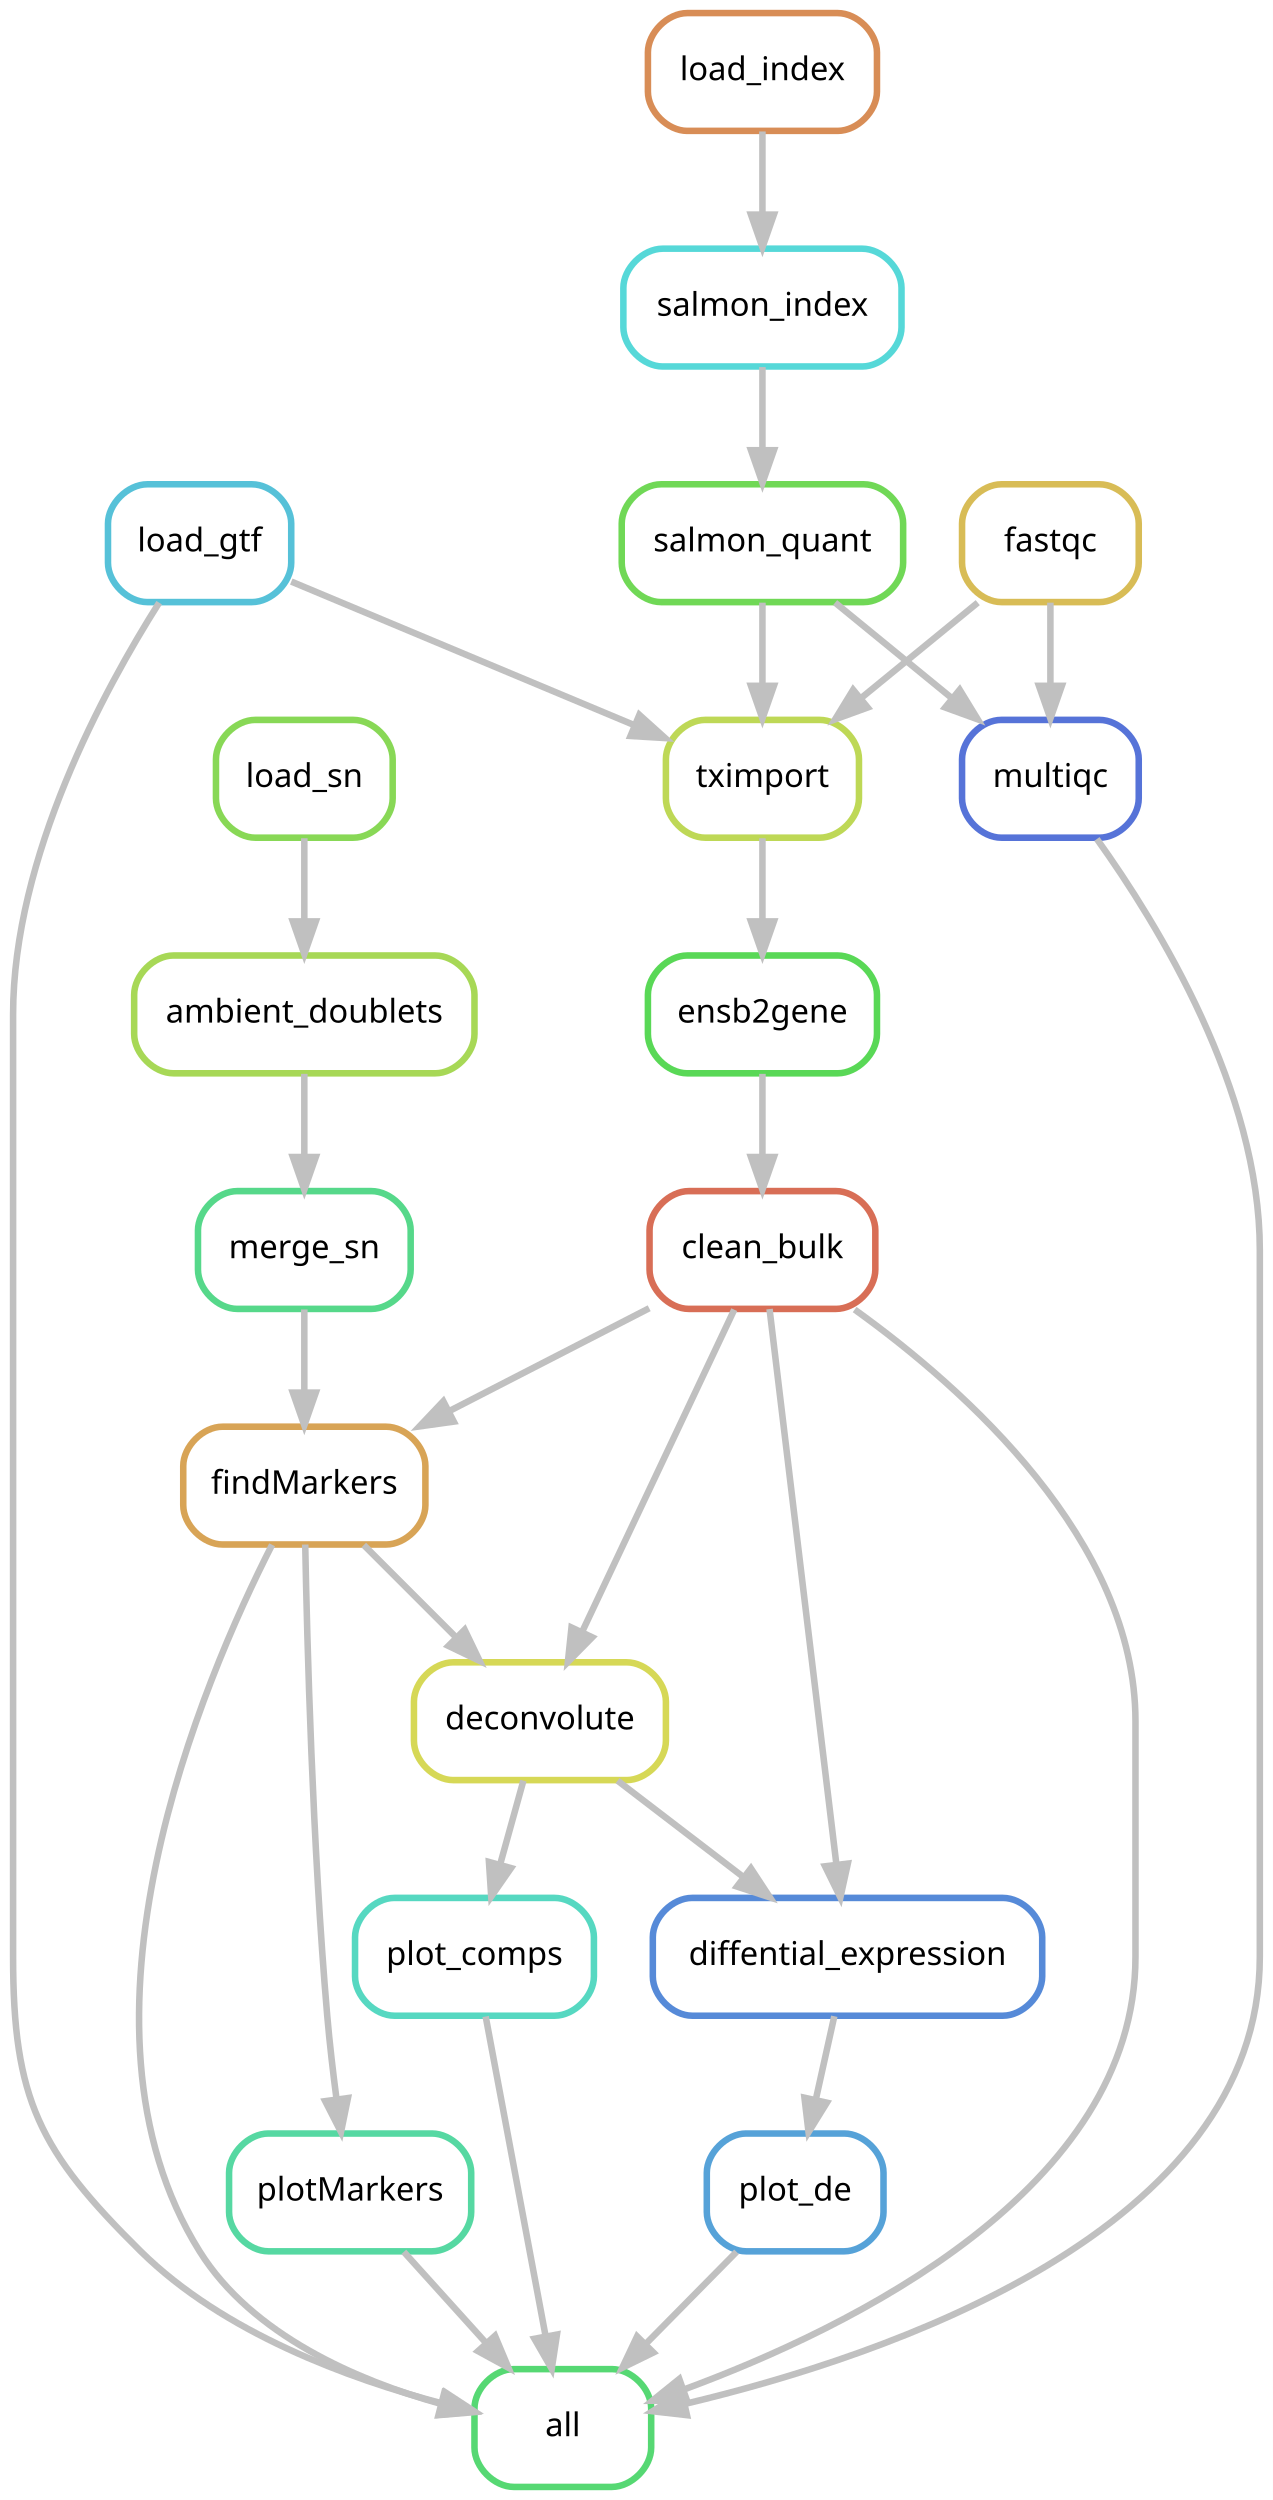
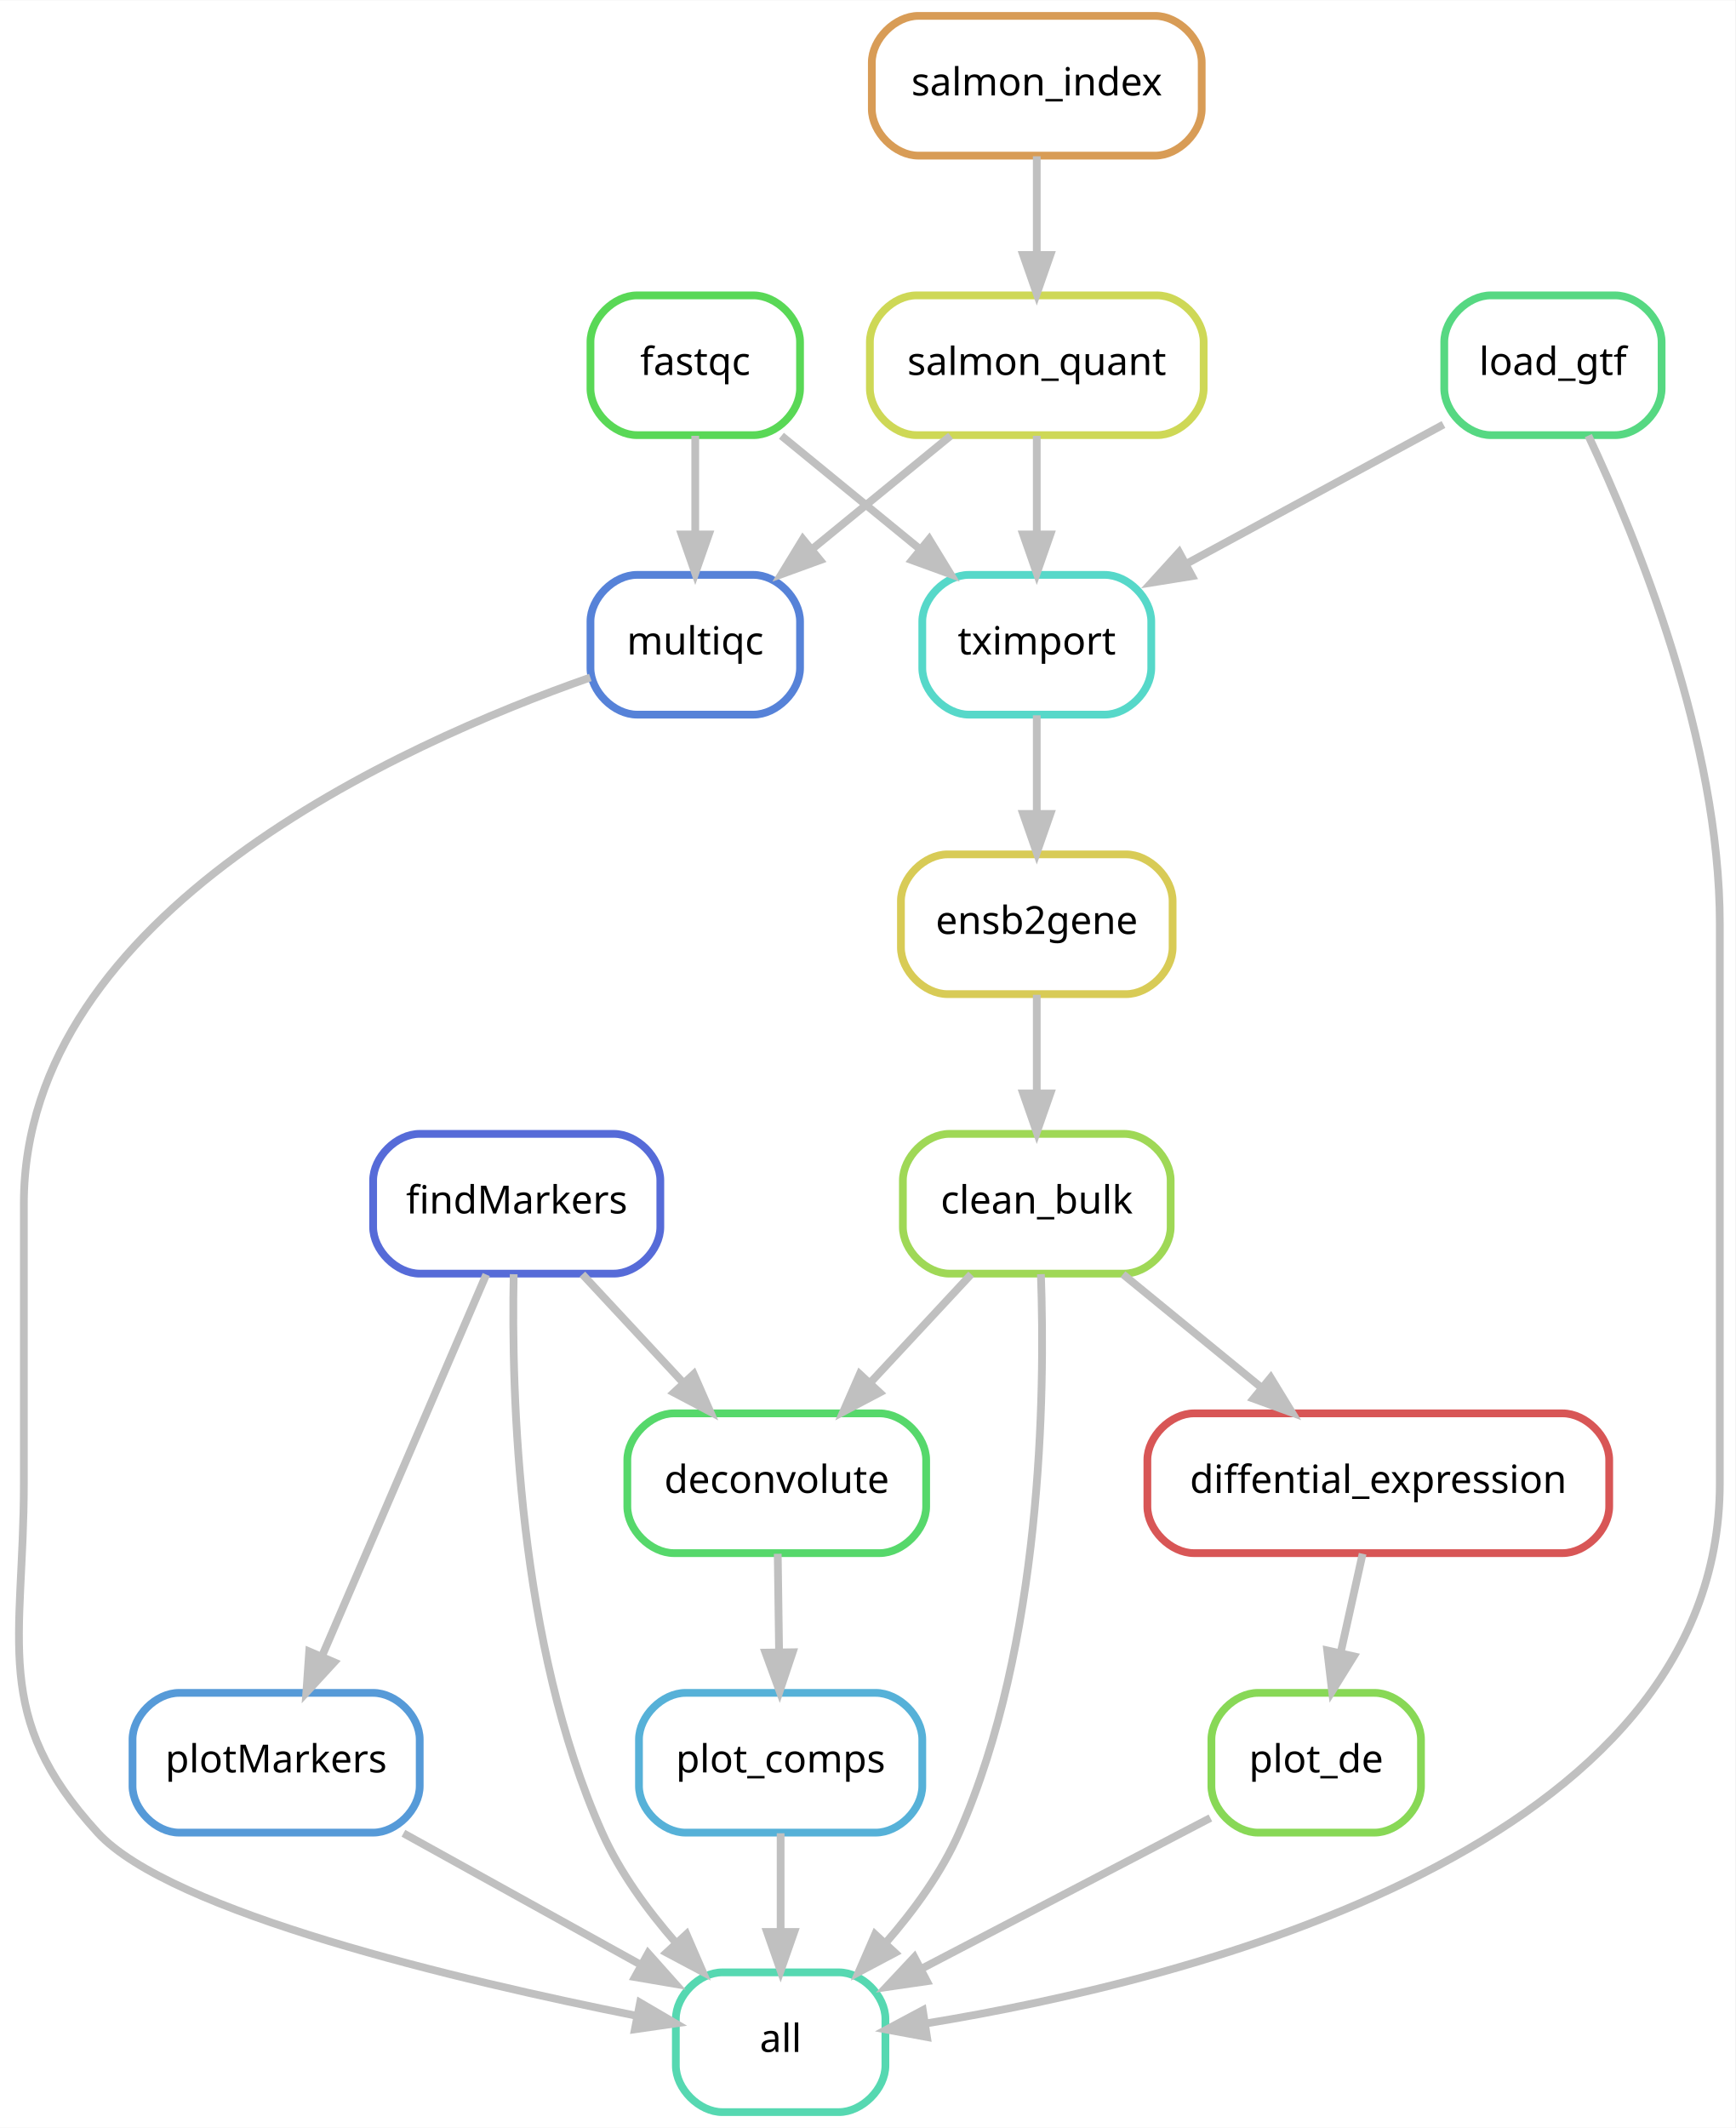
- <svg xmlns="http://www.w3.org/2000/svg" width="389pt" height="764pt" viewBox="0.00 0.00 389.00 764.00">
-   <g id="graph0" class="graph" transform="scale(1 1) rotate(0) translate(4 760)">
-     <polygon fill="#ffffff" stroke="transparent" points="-4,4 -4,-760 385,-760 385,4 -4,4" />
+ <svg xmlns="http://www.w3.org/2000/svg" width="447pt" height="548pt" viewBox="0.00 0.00 447.15 548.00">
+   <g id="graph0" class="graph" transform="scale(1 1) rotate(0) translate(4 544)">
+     <polygon fill="#ffffff" stroke="transparent" points="-4,4 -4,-544 443.146,-544 443.146,4 -4,4" />
    <g id="node1" class="node">
-       <path fill="none" stroke="#d86e56" stroke-width="2" d="M251.5,-396C251.5,-396 206.5,-396 206.5,-396 200.5,-396 194.5,-390 194.5,-384 194.5,-384 194.5,-372 194.5,-372 194.5,-366 200.5,-360 206.5,-360 206.5,-360 251.5,-360 251.5,-360 257.5,-360 263.5,-366 263.5,-372 263.5,-372 263.5,-384 263.5,-384 263.5,-390 257.5,-396 251.5,-396" />
-       <text text-anchor="middle" x="229" y="-375.5" font-family="sans" font-size="10.00" fill="#000000">clean_bulk</text>
+       <path fill="none" stroke="#56d8b1" stroke-width="2" d="M212.146,-36C212.146,-36 182.146,-36 182.146,-36 176.146,-36 170.146,-30 170.146,-24 170.146,-24 170.146,-12 170.146,-12 170.146,-6 176.146,0 182.146,0 182.146,0 212.146,0 212.146,0 218.146,0 224.146,-6 224.146,-12 224.146,-12 224.146,-24 224.146,-24 224.146,-30 218.146,-36 212.146,-36" />
+       <text text-anchor="middle" x="197.146" y="-15.5" font-family="sans" font-size="10.00" fill="#000000">all</text>
+     </g>
+     <g id="node2" class="node">
+       <path fill="none" stroke="#5682d8" stroke-width="2" d="M190.146,-396C190.146,-396 160.146,-396 160.146,-396 154.146,-396 148.146,-390 148.146,-384 148.146,-384 148.146,-372 148.146,-372 148.146,-366 154.146,-360 160.146,-360 160.146,-360 190.146,-360 190.146,-360 196.146,-360 202.146,-366 202.146,-372 202.146,-372 202.146,-384 202.146,-384 202.146,-390 196.146,-396 190.146,-396" />
+       <text text-anchor="middle" x="175.146" y="-375.5" font-family="sans" font-size="10.00" fill="#000000">multiqc</text>
+     </g>
+     <g id="edge4" class="edge">
+       <path fill="none" stroke="#c0c0c0" stroke-width="2" d="M148.115,-369.568C99.458,-352.515 2.146,-309.03 2.146,-234 2.146,-234 2.146,-234 2.146,-162 2.146,-121.118 -6.438,-102.174 21.146,-72 39.891,-51.494 114.345,-33.935 160.198,-24.778" />
+       <polygon fill="#c0c0c0" stroke="#c0c0c0" stroke-width="2" points="160.933,-28.201 170.075,-22.847 159.589,-21.331 160.933,-28.201" />
    </g>
    <g id="node3" class="node">
-       <path fill="none" stroke="#d8a456" stroke-width="2" d="M114,-324C114,-324 64,-324 64,-324 58,-324 52,-318 52,-312 52,-312 52,-300 52,-300 52,-294 58,-288 64,-288 64,-288 114,-288 114,-288 120,-288 126,-294 126,-300 126,-300 126,-312 126,-312 126,-318 120,-324 114,-324" />
-       <text text-anchor="middle" x="89" y="-303.5" font-family="sans" font-size="10.00" fill="#000000">findMarkers</text>
+       <path fill="none" stroke="#ced856" stroke-width="2" d="M294.146,-468C294.146,-468 232.146,-468 232.146,-468 226.146,-468 220.146,-462 220.146,-456 220.146,-456 220.146,-444 220.146,-444 220.146,-438 226.146,-432 232.146,-432 232.146,-432 294.146,-432 294.146,-432 300.146,-432 306.146,-438 306.146,-444 306.146,-444 306.146,-456 306.146,-456 306.146,-462 300.146,-468 294.146,-468" />
+       <text text-anchor="middle" x="263.146" y="-447.5" font-family="sans" font-size="10.00" fill="#000000">salmon_quant</text>
+     </g>
+     <g id="edge8" class="edge">
+       <path fill="none" stroke="#c0c0c0" stroke-width="2" d="M240.94,-431.831C230.101,-422.963 216.901,-412.164 205.178,-402.572" />
+       <polygon fill="#c0c0c0" stroke="#c0c0c0" stroke-width="2" points="207.301,-399.786 197.345,-396.163 202.868,-405.204 207.301,-399.786" />
+     </g>
+     <g id="node11" class="node">
+       <path fill="none" stroke="#56d8c9" stroke-width="2" d="M280.646,-396C280.646,-396 245.646,-396 245.646,-396 239.646,-396 233.646,-390 233.646,-384 233.646,-384 233.646,-372 233.646,-372 233.646,-366 239.646,-360 245.646,-360 245.646,-360 280.646,-360 280.646,-360 286.646,-360 292.646,-366 292.646,-372 292.646,-372 292.646,-384 292.646,-384 292.646,-390 286.646,-396 280.646,-396" />
+       <text text-anchor="middle" x="263.146" y="-375.5" font-family="sans" font-size="10.00" fill="#000000">tximport</text>
+     </g>
+     <g id="edge16" class="edge">
+       <path fill="none" stroke="#c0c0c0" stroke-width="2" d="M263.146,-431.831C263.146,-424.131 263.146,-414.974 263.146,-406.417" />
+       <polygon fill="#c0c0c0" stroke="#c0c0c0" stroke-width="2" points="266.646,-406.413 263.146,-396.413 259.646,-406.413 266.646,-406.413" />
+     </g>
+     <g id="node4" class="node">
+       <path fill="none" stroke="#d89c56" stroke-width="2" d="M293.646,-540C293.646,-540 232.646,-540 232.646,-540 226.646,-540 220.646,-534 220.646,-528 220.646,-528 220.646,-516 220.646,-516 220.646,-510 226.646,-504 232.646,-504 232.646,-504 293.646,-504 293.646,-504 299.646,-504 305.646,-510 305.646,-516 305.646,-516 305.646,-528 305.646,-528 305.646,-534 299.646,-540 293.646,-540" />
+       <text text-anchor="middle" x="263.146" y="-519.5" font-family="sans" font-size="10.00" fill="#000000">salmon_index</text>
+     </g>
+     <g id="edge10" class="edge">
+       <path fill="none" stroke="#c0c0c0" stroke-width="2" d="M263.146,-503.831C263.146,-496.131 263.146,-486.974 263.146,-478.417" />
+       <polygon fill="#c0c0c0" stroke="#c0c0c0" stroke-width="2" points="266.646,-478.413 263.146,-468.413 259.646,-478.413 266.646,-478.413" />
+     </g>
+     <g id="node5" class="node">
+       <path fill="none" stroke="#59d856" stroke-width="2" d="M190.146,-468C190.146,-468 160.146,-468 160.146,-468 154.146,-468 148.146,-462 148.146,-456 148.146,-456 148.146,-444 148.146,-444 148.146,-438 154.146,-432 160.146,-432 160.146,-432 190.146,-432 190.146,-432 196.146,-432 202.146,-438 202.146,-444 202.146,-444 202.146,-456 202.146,-456 202.146,-462 196.146,-468 190.146,-468" />
+       <text text-anchor="middle" x="175.146" y="-447.5" font-family="sans" font-size="10.00" fill="#000000">fastqc</text>
+     </g>
+     <g id="edge9" class="edge">
+       <path fill="none" stroke="#c0c0c0" stroke-width="2" d="M175.146,-431.831C175.146,-424.131 175.146,-414.974 175.146,-406.417" />
+       <polygon fill="#c0c0c0" stroke="#c0c0c0" stroke-width="2" points="178.646,-406.413 175.146,-396.413 171.646,-406.413 178.646,-406.413" />
+     </g>
+     <g id="edge17" class="edge">
+       <path fill="none" stroke="#c0c0c0" stroke-width="2" d="M197.352,-431.831C208.191,-422.963 221.39,-412.164 233.114,-402.572" />
+       <polygon fill="#c0c0c0" stroke="#c0c0c0" stroke-width="2" points="235.424,-405.204 240.947,-396.163 230.991,-399.786 235.424,-405.204" />
+     </g>
+     <g id="node6" class="node">
+       <path fill="none" stroke="#56b1d8" stroke-width="2" d="M221.646,-108C221.646,-108 172.646,-108 172.646,-108 166.646,-108 160.646,-102 160.646,-96 160.646,-96 160.646,-84 160.646,-84 160.646,-78 166.646,-72 172.646,-72 172.646,-72 221.646,-72 221.646,-72 227.646,-72 233.646,-78 233.646,-84 233.646,-84 233.646,-96 233.646,-96 233.646,-102 227.646,-108 221.646,-108" />
+       <text text-anchor="middle" x="197.146" y="-87.5" font-family="sans" font-size="10.00" fill="#000000">plot_comps</text>
+     </g>
+     <g id="edge6" class="edge">
+       <path fill="none" stroke="#c0c0c0" stroke-width="2" d="M197.146,-71.831C197.146,-64.131 197.146,-54.974 197.146,-46.417" />
+       <polygon fill="#c0c0c0" stroke="#c0c0c0" stroke-width="2" points="200.646,-46.413 197.146,-36.413 193.646,-46.413 200.646,-46.413" />
+     </g>
+     <g id="node7" class="node">
+       <path fill="none" stroke="#566bd8" stroke-width="2" d="M154.146,-252C154.146,-252 104.146,-252 104.146,-252 98.146,-252 92.146,-246 92.146,-240 92.146,-240 92.146,-228 92.146,-228 92.146,-222 98.146,-216 104.146,-216 104.146,-216 154.146,-216 154.146,-216 160.146,-216 166.146,-222 166.146,-228 166.146,-228 166.146,-240 166.146,-240 166.146,-246 160.146,-252 154.146,-252" />
+       <text text-anchor="middle" x="129.146" y="-231.5" font-family="sans" font-size="10.00" fill="#000000">findMarkers</text>
+     </g>
+     <g id="edge5" class="edge">
+       <path fill="none" stroke="#c0c0c0" stroke-width="2" d="M128.364,-215.847C127.724,-184.905 129.432,-120.587 151.146,-72 155.715,-61.775 162.843,-52.001 170.135,-43.647" />
+       <polygon fill="#c0c0c0" stroke="#c0c0c0" stroke-width="2" points="172.886,-45.826 177.098,-36.104 167.743,-41.078 172.886,-45.826" />
+     </g>
+     <g id="node8" class="node">
+       <path fill="none" stroke="#56d86b" stroke-width="2" d="M222.646,-180C222.646,-180 169.646,-180 169.646,-180 163.646,-180 157.646,-174 157.646,-168 157.646,-168 157.646,-156 157.646,-156 157.646,-150 163.646,-144 169.646,-144 169.646,-144 222.646,-144 222.646,-144 228.646,-144 234.646,-150 234.646,-156 234.646,-156 234.646,-168 234.646,-168 234.646,-174 228.646,-180 222.646,-180" />
+       <text text-anchor="middle" x="196.146" y="-159.5" font-family="sans" font-size="10.00" fill="#000000">deconvolute</text>
+     </g>
+     <g id="edge13" class="edge">
+       <path fill="none" stroke="#c0c0c0" stroke-width="2" d="M146.053,-215.831C153.927,-207.369 163.438,-197.149 172.047,-187.897" />
+       <polygon fill="#c0c0c0" stroke="#c0c0c0" stroke-width="2" points="174.761,-190.118 179.011,-180.413 169.637,-185.35 174.761,-190.118" />
+     </g>
+     <g id="node15" class="node">
+       <path fill="none" stroke="#569ad8" stroke-width="2" d="M92.146,-108C92.146,-108 42.146,-108 42.146,-108 36.146,-108 30.146,-102 30.146,-96 30.146,-96 30.146,-84 30.146,-84 30.146,-78 36.146,-72 42.146,-72 42.146,-72 92.146,-72 92.146,-72 98.146,-72 104.146,-78 104.146,-84 104.146,-84 104.146,-96 104.146,-96 104.146,-102 98.146,-108 92.146,-108" />
+       <text text-anchor="middle" x="67.146" y="-87.5" font-family="sans" font-size="10.00" fill="#000000">plotMarkers</text>
+     </g>
+     <g id="edge21" class="edge">
+       <path fill="none" stroke="#c0c0c0" stroke-width="2" d="M121.293,-215.762C110.625,-190.985 91.46,-146.471 79.026,-117.594" />
+       <polygon fill="#c0c0c0" stroke="#c0c0c0" stroke-width="2" points="82.104,-115.89 74.934,-108.09 75.674,-118.659 82.104,-115.89" />
+     </g>
+     <g id="edge11" class="edge">
+       <path fill="none" stroke="#c0c0c0" stroke-width="2" d="M196.398,-143.831C196.505,-136.131 196.632,-126.974 196.751,-118.417" />
+       <polygon fill="#c0c0c0" stroke="#c0c0c0" stroke-width="2" points="200.251,-118.461 196.89,-108.413 193.251,-118.364 200.251,-118.461" />
+     </g>
+     <g id="node9" class="node">
+       <path fill="none" stroke="#9fd856" stroke-width="2" d="M285.646,-252C285.646,-252 240.646,-252 240.646,-252 234.646,-252 228.646,-246 228.646,-240 228.646,-240 228.646,-228 228.646,-228 228.646,-222 234.646,-216 240.646,-216 240.646,-216 285.646,-216 285.646,-216 291.646,-216 297.646,-222 297.646,-228 297.646,-228 297.646,-240 297.646,-240 297.646,-246 291.646,-252 285.646,-252" />
+       <text text-anchor="middle" x="263.146" y="-231.5" font-family="sans" font-size="10.00" fill="#000000">clean_bulk</text>
    </g>
    <g id="edge2" class="edge">
-       <path fill="none" stroke="#c0c0c0" stroke-width="2" d="M194.393,-360.202C175.939,-350.712 153.031,-338.93 133.291,-328.778" />
-       <polygon fill="#c0c0c0" stroke="#c0c0c0" stroke-width="2" points="134.675,-325.554 124.181,-324.093 131.473,-331.779 134.675,-325.554" />
-     </g>
-     <g id="node6" class="node">
-       <path fill="none" stroke="#d6d856" stroke-width="2" d="M187.5,-252C187.5,-252 134.5,-252 134.5,-252 128.5,-252 122.5,-246 122.5,-240 122.5,-240 122.5,-228 122.5,-228 122.5,-222 128.5,-216 134.5,-216 134.5,-216 187.5,-216 187.5,-216 193.5,-216 199.5,-222 199.5,-228 199.5,-228 199.5,-240 199.5,-240 199.5,-246 193.5,-252 187.5,-252" />
-       <text text-anchor="middle" x="161" y="-231.5" font-family="sans" font-size="10.00" fill="#000000">deconvolute</text>
-     </g>
-     <g id="edge5" class="edge">
-       <path fill="none" stroke="#c0c0c0" stroke-width="2" d="M220.388,-359.762C208.636,-334.876 187.483,-290.082 173.852,-261.216" />
-       <polygon fill="#c0c0c0" stroke="#c0c0c0" stroke-width="2" points="176.977,-259.638 169.542,-252.09 170.648,-262.627 176.977,-259.638" />
-     </g>
-     <g id="node11" class="node">
-       <path fill="none" stroke="#56d873" stroke-width="2" d="M183,-36C183,-36 153,-36 153,-36 147,-36 141,-30 141,-24 141,-24 141,-12 141,-12 141,-6 147,0 153,0 153,0 183,0 183,0 189,0 195,-6 195,-12 195,-12 195,-24 195,-24 195,-30 189,-36 183,-36" />
-       <text text-anchor="middle" x="168" y="-15.5" font-family="sans" font-size="10.00" fill="#000000">all</text>
+       <path fill="none" stroke="#c0c0c0" stroke-width="2" d="M264.21,-215.858C265.319,-184.934 264.53,-120.641 243.146,-72 238.639,-61.748 231.529,-51.965 224.235,-43.612" />
+       <polygon fill="#c0c0c0" stroke="#c0c0c0" stroke-width="2" points="226.623,-41.039 217.263,-36.073 221.483,-45.792 226.623,-41.039" />
    </g>
    <g id="edge12" class="edge">
-       <path fill="none" stroke="#c0c0c0" stroke-width="2" d="M257.18,-359.8C290.938,-335.531 343,-289.163 343,-234 343,-234 343,-234 343,-162 343,-91.031 256.122,-48.581 204.792,-29.695" />
-       <polygon fill="#c0c0c0" stroke="#c0c0c0" stroke-width="2" points="205.939,-26.388 195.344,-26.336 203.593,-32.983 205.939,-26.388" />
-     </g>
-     <g id="node17" class="node">
-       <path fill="none" stroke="#568ad8" stroke-width="2" d="M302.5,-180C302.5,-180 207.5,-180 207.5,-180 201.5,-180 195.5,-174 195.5,-168 195.5,-168 195.5,-156 195.5,-156 195.5,-150 201.5,-144 207.5,-144 207.5,-144 302.5,-144 302.5,-144 308.5,-144 314.5,-150 314.5,-156 314.5,-156 314.5,-168 314.5,-168 314.5,-174 308.5,-180 302.5,-180" />
-       <text text-anchor="middle" x="255" y="-159.5" font-family="sans" font-size="10.00" fill="#000000">diffential_expression</text>
-     </g>
-     <g id="edge23" class="edge">
-       <path fill="none" stroke="#c0c0c0" stroke-width="2" d="M231.172,-359.955C235.703,-322.314 246.19,-235.187 251.615,-190.125" />
-       <polygon fill="#c0c0c0" stroke="#c0c0c0" stroke-width="2" points="255.096,-190.492 252.816,-180.145 248.146,-189.655 255.096,-190.492" />
-     </g>
-     <g id="node2" class="node">
-       <path fill="none" stroke="#d88d56" stroke-width="2" d="M252,-756C252,-756 206,-756 206,-756 200,-756 194,-750 194,-744 194,-744 194,-732 194,-732 194,-726 200,-720 206,-720 206,-720 252,-720 252,-720 258,-720 264,-726 264,-732 264,-732 264,-744 264,-744 264,-750 258,-756 252,-756" />
-       <text text-anchor="middle" x="229" y="-735.5" font-family="sans" font-size="10.00" fill="#000000">load_index</text>
+       <path fill="none" stroke="#c0c0c0" stroke-width="2" d="M246.239,-215.831C238.365,-207.369 228.854,-197.149 220.244,-187.897" />
+       <polygon fill="#c0c0c0" stroke="#c0c0c0" stroke-width="2" points="222.655,-185.35 213.28,-180.413 217.53,-190.118 222.655,-185.35" />
    </g>
    <g id="node14" class="node">
-       <path fill="none" stroke="#56d8d8" stroke-width="2" d="M259.5,-684C259.5,-684 198.5,-684 198.5,-684 192.5,-684 186.5,-678 186.5,-672 186.5,-672 186.5,-660 186.5,-660 186.5,-654 192.5,-648 198.5,-648 198.5,-648 259.5,-648 259.5,-648 265.5,-648 271.5,-654 271.5,-660 271.5,-660 271.5,-672 271.5,-672 271.5,-678 265.5,-684 259.5,-684" />
-       <text text-anchor="middle" x="229" y="-663.5" font-family="sans" font-size="10.00" fill="#000000">salmon_index</text>
+       <path fill="none" stroke="#d85656" stroke-width="2" d="M398.646,-180C398.646,-180 303.646,-180 303.646,-180 297.646,-180 291.646,-174 291.646,-168 291.646,-168 291.646,-156 291.646,-156 291.646,-150 297.646,-144 303.646,-144 303.646,-144 398.646,-144 398.646,-144 404.646,-144 410.646,-150 410.646,-156 410.646,-156 410.646,-168 410.646,-168 410.646,-174 404.646,-180 398.646,-180" />
+       <text text-anchor="middle" x="351.146" y="-159.5" font-family="sans" font-size="10.00" fill="#000000">diffential_expression</text>
    </g>
-     <g id="edge21" class="edge">
-       <path fill="none" stroke="#c0c0c0" stroke-width="2" d="M229,-719.831C229,-712.131 229,-702.974 229,-694.417" />
-       <polygon fill="#c0c0c0" stroke="#c0c0c0" stroke-width="2" points="232.5,-694.413 229,-684.413 225.5,-694.413 232.5,-694.413" />
+     <g id="edge20" class="edge">
+       <path fill="none" stroke="#c0c0c0" stroke-width="2" d="M285.352,-215.831C296.191,-206.963 309.39,-196.164 321.114,-186.572" />
+       <polygon fill="#c0c0c0" stroke="#c0c0c0" stroke-width="2" points="323.424,-189.204 328.947,-180.163 318.991,-183.786 323.424,-189.204" />
    </g>
-     <g id="node4" class="node">
-       <path fill="none" stroke="#56d8a2" stroke-width="2" d="M128,-108C128,-108 78,-108 78,-108 72,-108 66,-102 66,-96 66,-96 66,-84 66,-84 66,-78 72,-72 78,-72 78,-72 128,-72 128,-72 134,-72 140,-78 140,-84 140,-84 140,-96 140,-96 140,-102 134,-108 128,-108" />
-       <text text-anchor="middle" x="103" y="-87.5" font-family="sans" font-size="10.00" fill="#000000">plotMarkers</text>
+     <g id="node10" class="node">
+       <path fill="none" stroke="#d8cb56" stroke-width="2" d="M286.146,-324C286.146,-324 240.146,-324 240.146,-324 234.146,-324 228.146,-318 228.146,-312 228.146,-312 228.146,-300 228.146,-300 228.146,-294 234.146,-288 240.146,-288 240.146,-288 286.146,-288 286.146,-288 292.146,-288 298.146,-294 298.146,-300 298.146,-300 298.146,-312 298.146,-312 298.146,-318 292.146,-324 286.146,-324" />
+       <text text-anchor="middle" x="263.146" y="-303.5" font-family="sans" font-size="10.00" fill="#000000">ensb2gene</text>
    </g>
-     <g id="edge4" class="edge">
-       <path fill="none" stroke="#c0c0c0" stroke-width="2" d="M89.275,-287.988C89.844,-258.048 91.5,-196.168 96,-144 96.72,-135.656 97.78,-126.62 98.858,-118.37" />
-       <polygon fill="#c0c0c0" stroke="#c0c0c0" stroke-width="2" points="102.327,-118.833 100.21,-108.452 95.391,-117.888 102.327,-118.833" />
+     <g id="edge14" class="edge">
+       <path fill="none" stroke="#c0c0c0" stroke-width="2" d="M263.146,-287.831C263.146,-280.131 263.146,-270.974 263.146,-262.417" />
+       <polygon fill="#c0c0c0" stroke="#c0c0c0" stroke-width="2" points="266.646,-262.413 263.146,-252.413 259.646,-262.413 266.646,-262.413" />
    </g>
-     <g id="edge6" class="edge">
-       <path fill="none" stroke="#c0c0c0" stroke-width="2" d="M107.169,-287.831C115.715,-279.285 126.056,-268.944 135.38,-259.62" />
-       <polygon fill="#c0c0c0" stroke="#c0c0c0" stroke-width="2" points="137.99,-261.959 142.587,-252.413 133.041,-257.01 137.99,-261.959" />
+     <g id="edge15" class="edge">
+       <path fill="none" stroke="#c0c0c0" stroke-width="2" d="M263.146,-359.831C263.146,-352.131 263.146,-342.974 263.146,-334.417" />
+       <polygon fill="#c0c0c0" stroke="#c0c0c0" stroke-width="2" points="266.646,-334.413 263.146,-324.413 259.646,-334.413 266.646,-334.413" />
    </g>
-     <g id="edge13" class="edge">
-       <path fill="none" stroke="#c0c0c0" stroke-width="2" d="M79.151,-287.913C57.946,-246.277 13.291,-141.871 57,-72 73.054,-46.337 105.184,-32.554 130.763,-25.354" />
-       <polygon fill="#c0c0c0" stroke="#c0c0c0" stroke-width="2" points="131.746,-28.715 140.551,-22.822 129.993,-21.938 131.746,-28.715" />
-     </g>
-     <g id="edge16" class="edge">
-       <path fill="none" stroke="#c0c0c0" stroke-width="2" d="M119.402,-71.831C127.041,-63.369 136.268,-53.149 144.621,-43.897" />
-       <polygon fill="#c0c0c0" stroke="#c0c0c0" stroke-width="2" points="147.274,-46.181 151.377,-36.413 142.078,-41.491 147.274,-46.181" />
-     </g>
-     <g id="node5" class="node">
-       <path fill="none" stroke="#d8bc56" stroke-width="2" d="M332,-612C332,-612 302,-612 302,-612 296,-612 290,-606 290,-600 290,-600 290,-588 290,-588 290,-582 296,-576 302,-576 302,-576 332,-576 332,-576 338,-576 344,-582 344,-588 344,-588 344,-600 344,-600 344,-606 338,-612 332,-612" />
-       <text text-anchor="middle" x="317" y="-591.5" font-family="sans" font-size="10.00" fill="#000000">fastqc</text>
-     </g>
-     <g id="node7" class="node">
-       <path fill="none" stroke="#bed856" stroke-width="2" d="M246.5,-540C246.5,-540 211.5,-540 211.5,-540 205.5,-540 199.5,-534 199.5,-528 199.5,-528 199.5,-516 199.5,-516 199.5,-510 205.5,-504 211.5,-504 211.5,-504 246.5,-504 246.5,-504 252.5,-504 258.5,-510 258.5,-516 258.5,-516 258.5,-528 258.5,-528 258.5,-534 252.5,-540 246.5,-540" />
-       <text text-anchor="middle" x="229" y="-519.5" font-family="sans" font-size="10.00" fill="#000000">tximport</text>
+     <g id="node12" class="node">
+       <path fill="none" stroke="#56d882" stroke-width="2" d="M412.146,-468C412.146,-468 380.146,-468 380.146,-468 374.146,-468 368.146,-462 368.146,-456 368.146,-456 368.146,-444 368.146,-444 368.146,-438 374.146,-432 380.146,-432 380.146,-432 412.146,-432 412.146,-432 418.146,-432 424.146,-438 424.146,-444 424.146,-444 424.146,-456 424.146,-456 424.146,-462 418.146,-468 412.146,-468" />
+       <text text-anchor="middle" x="396.146" y="-447.5" font-family="sans" font-size="10.00" fill="#000000">load_gtf</text>
    </g>
    <g id="edge7" class="edge">
-       <path fill="none" stroke="#c0c0c0" stroke-width="2" d="M294.794,-575.831C283.955,-566.963 270.756,-556.164 259.032,-546.572" />
-       <polygon fill="#c0c0c0" stroke="#c0c0c0" stroke-width="2" points="261.155,-543.786 251.199,-540.163 256.722,-549.204 261.155,-543.786" />
+       <path fill="none" stroke="#c0c0c0" stroke-width="2" d="M405.265,-431.879C417.887,-405.076 439.146,-352.964 439.146,-306 439.146,-306 439.146,-306 439.146,-162 439.146,-68.026 302.713,-33.989 234.728,-22.862" />
+       <polygon fill="#c0c0c0" stroke="#c0c0c0" stroke-width="2" points="234.854,-19.34 224.436,-21.267 233.782,-26.257 234.854,-19.34" />
    </g>
-     <g id="node18" class="node">
-       <path fill="none" stroke="#5673d8" stroke-width="2" d="M332,-540C332,-540 302,-540 302,-540 296,-540 290,-534 290,-528 290,-528 290,-516 290,-516 290,-510 296,-504 302,-504 302,-504 332,-504 332,-504 338,-504 344,-510 344,-516 344,-516 344,-528 344,-528 344,-534 338,-540 332,-540" />
-       <text text-anchor="middle" x="317" y="-519.5" font-family="sans" font-size="10.00" fill="#000000">multiqc</text>
+     <g id="edge18" class="edge">
+       <path fill="none" stroke="#c0c0c0" stroke-width="2" d="M367.94,-434.731C348.677,-424.303 322.912,-410.355 301.75,-398.899" />
+       <polygon fill="#c0c0c0" stroke="#c0c0c0" stroke-width="2" points="303.154,-395.679 292.694,-393.996 299.822,-401.835 303.154,-395.679" />
    </g>
-     <g id="edge25" class="edge">
-       <path fill="none" stroke="#c0c0c0" stroke-width="2" d="M317,-575.831C317,-568.131 317,-558.974 317,-550.417" />
-       <polygon fill="#c0c0c0" stroke="#c0c0c0" stroke-width="2" points="320.5,-550.413 317,-540.413 313.5,-550.413 320.5,-550.413" />
+     <g id="node13" class="node">
+       <path fill="none" stroke="#88d856" stroke-width="2" d="M350.146,-108C350.146,-108 320.146,-108 320.146,-108 314.146,-108 308.146,-102 308.146,-96 308.146,-96 308.146,-84 308.146,-84 308.146,-78 314.146,-72 320.146,-72 320.146,-72 350.146,-72 350.146,-72 356.146,-72 362.146,-78 362.146,-84 362.146,-84 362.146,-96 362.146,-96 362.146,-102 356.146,-108 350.146,-108" />
+       <text text-anchor="middle" x="335.146" y="-87.5" font-family="sans" font-size="10.00" fill="#000000">plot_de</text>
    </g>
-     <g id="node12" class="node">
-       <path fill="none" stroke="#56d8c1" stroke-width="2" d="M165.5,-180C165.5,-180 116.5,-180 116.5,-180 110.5,-180 104.5,-174 104.5,-168 104.5,-168 104.5,-156 104.5,-156 104.5,-150 110.5,-144 116.5,-144 116.5,-144 165.5,-144 165.5,-144 171.5,-144 177.5,-150 177.5,-156 177.5,-156 177.5,-168 177.5,-168 177.5,-174 171.5,-180 165.5,-180" />
-       <text text-anchor="middle" x="141" y="-159.5" font-family="sans" font-size="10.00" fill="#000000">plot_comps</text>
+     <g id="edge3" class="edge">
+       <path fill="none" stroke="#c0c0c0" stroke-width="2" d="M307.882,-75.775C286.523,-64.632 256.619,-49.03 233.27,-36.847" />
+       <polygon fill="#c0c0c0" stroke="#c0c0c0" stroke-width="2" points="234.838,-33.718 224.354,-32.195 231.6,-39.924 234.838,-33.718" />
    </g>
    <g id="edge19" class="edge">
-       <path fill="none" stroke="#c0c0c0" stroke-width="2" d="M155.953,-215.831C153.791,-208.046 151.215,-198.773 148.815,-190.135" />
-       <polygon fill="#c0c0c0" stroke="#c0c0c0" stroke-width="2" points="152.164,-189.112 146.115,-180.413 145.419,-190.985 152.164,-189.112" />
-     </g>
-     <g id="edge24" class="edge">
-       <path fill="none" stroke="#c0c0c0" stroke-width="2" d="M184.72,-215.831C196.409,-206.878 210.669,-195.956 223.281,-186.296" />
-       <polygon fill="#c0c0c0" stroke="#c0c0c0" stroke-width="2" points="225.477,-189.022 231.287,-180.163 221.22,-183.465 225.477,-189.022" />
-     </g>
-     <g id="node13" class="node">
-       <path fill="none" stroke="#59d856" stroke-width="2" d="M252,-468C252,-468 206,-468 206,-468 200,-468 194,-462 194,-456 194,-456 194,-444 194,-444 194,-438 200,-432 206,-432 206,-432 252,-432 252,-432 258,-432 264,-438 264,-444 264,-444 264,-456 264,-456 264,-462 258,-468 252,-468" />
-       <text text-anchor="middle" x="229" y="-447.5" font-family="sans" font-size="10.00" fill="#000000">ensb2gene</text>
-     </g>
-     <g id="edge20" class="edge">
-       <path fill="none" stroke="#c0c0c0" stroke-width="2" d="M229,-503.831C229,-496.131 229,-486.974 229,-478.417" />
-       <polygon fill="#c0c0c0" stroke="#c0c0c0" stroke-width="2" points="232.5,-478.413 229,-468.413 225.5,-478.413 232.5,-478.413" />
-     </g>
-     <g id="node8" class="node">
-       <path fill="none" stroke="#a7d856" stroke-width="2" d="M129,-468C129,-468 49,-468 49,-468 43,-468 37,-462 37,-456 37,-456 37,-444 37,-444 37,-438 43,-432 49,-432 49,-432 129,-432 129,-432 135,-432 141,-438 141,-444 141,-444 141,-456 141,-456 141,-462 135,-468 129,-468" />
-       <text text-anchor="middle" x="89" y="-447.5" font-family="sans" font-size="10.00" fill="#000000">ambient_doublets</text>
-     </g>
-     <g id="node19" class="node">
-       <path fill="none" stroke="#56d88a" stroke-width="2" d="M109.5,-396C109.5,-396 68.5,-396 68.5,-396 62.5,-396 56.5,-390 56.5,-384 56.5,-384 56.5,-372 56.5,-372 56.5,-366 62.5,-360 68.5,-360 68.5,-360 109.5,-360 109.5,-360 115.5,-360 121.5,-366 121.5,-372 121.5,-372 121.5,-384 121.5,-384 121.5,-390 115.5,-396 109.5,-396" />
-       <text text-anchor="middle" x="89" y="-375.5" font-family="sans" font-size="10.00" fill="#000000">merge_sn</text>
-     </g>
-     <g id="edge27" class="edge">
-       <path fill="none" stroke="#c0c0c0" stroke-width="2" d="M89,-431.831C89,-424.131 89,-414.974 89,-406.417" />
-       <polygon fill="#c0c0c0" stroke="#c0c0c0" stroke-width="2" points="92.5,-406.413 89,-396.413 85.5,-406.413 92.5,-406.413" />
-     </g>
-     <g id="node9" class="node">
-       <path fill="none" stroke="#88d856" stroke-width="2" d="M104,-540C104,-540 74,-540 74,-540 68,-540 62,-534 62,-528 62,-528 62,-516 62,-516 62,-510 68,-504 74,-504 74,-504 104,-504 104,-504 110,-504 116,-510 116,-516 116,-516 116,-528 116,-528 116,-534 110,-540 104,-540" />
-       <text text-anchor="middle" x="89" y="-519.5" font-family="sans" font-size="10.00" fill="#000000">load_sn</text>
-     </g>
-     <g id="edge10" class="edge">
-       <path fill="none" stroke="#c0c0c0" stroke-width="2" d="M89,-503.831C89,-496.131 89,-486.974 89,-478.417" />
-       <polygon fill="#c0c0c0" stroke="#c0c0c0" stroke-width="2" points="92.5,-478.413 89,-468.413 85.5,-478.413 92.5,-478.413" />
-     </g>
-     <g id="node10" class="node">
-       <path fill="none" stroke="#70d856" stroke-width="2" d="M260,-612C260,-612 198,-612 198,-612 192,-612 186,-606 186,-600 186,-600 186,-588 186,-588 186,-582 192,-576 198,-576 198,-576 260,-576 260,-576 266,-576 272,-582 272,-588 272,-588 272,-600 272,-600 272,-606 266,-612 260,-612" />
-       <text text-anchor="middle" x="229" y="-591.5" font-family="sans" font-size="10.00" fill="#000000">salmon_quant</text>
-     </g>
-     <g id="edge9" class="edge">
-       <path fill="none" stroke="#c0c0c0" stroke-width="2" d="M229,-575.831C229,-568.131 229,-558.974 229,-550.417" />
-       <polygon fill="#c0c0c0" stroke="#c0c0c0" stroke-width="2" points="232.5,-550.413 229,-540.413 225.5,-550.413 232.5,-550.413" />
-     </g>
-     <g id="edge26" class="edge">
-       <path fill="none" stroke="#c0c0c0" stroke-width="2" d="M251.206,-575.831C262.045,-566.963 275.244,-556.164 286.968,-546.572" />
-       <polygon fill="#c0c0c0" stroke="#c0c0c0" stroke-width="2" points="289.278,-549.204 294.801,-540.163 284.845,-543.786 289.278,-549.204" />
-     </g>
-     <g id="edge15" class="edge">
-       <path fill="none" stroke="#c0c0c0" stroke-width="2" d="M144.42,-143.762C149.045,-119.093 157.339,-74.86 162.755,-45.973" />
-       <polygon fill="#c0c0c0" stroke="#c0c0c0" stroke-width="2" points="166.205,-46.563 164.608,-36.09 159.325,-45.273 166.205,-46.563" />
+       <path fill="none" stroke="#c0c0c0" stroke-width="2" d="M347.108,-143.831C345.397,-136.131 343.362,-126.974 341.461,-118.417" />
+       <polygon fill="#c0c0c0" stroke="#c0c0c0" stroke-width="2" points="344.824,-117.416 339.238,-108.413 337.99,-118.934 344.824,-117.416" />
    </g>
    <g id="edge1" class="edge">
-       <path fill="none" stroke="#c0c0c0" stroke-width="2" d="M229,-431.831C229,-424.131 229,-414.974 229,-406.417" />
-       <polygon fill="#c0c0c0" stroke="#c0c0c0" stroke-width="2" points="232.5,-406.413 229,-396.413 225.5,-406.413 232.5,-406.413" />
-     </g>
-     <g id="edge11" class="edge">
-       <path fill="none" stroke="#c0c0c0" stroke-width="2" d="M229,-647.831C229,-640.131 229,-630.974 229,-622.417" />
-       <polygon fill="#c0c0c0" stroke="#c0c0c0" stroke-width="2" points="232.5,-622.413 229,-612.413 225.5,-622.413 232.5,-622.413" />
-     </g>
-     <g id="node15" class="node">
-       <path fill="none" stroke="#56c1d8" stroke-width="2" d="M73,-612C73,-612 41,-612 41,-612 35,-612 29,-606 29,-600 29,-600 29,-588 29,-588 29,-582 35,-576 41,-576 41,-576 73,-576 73,-576 79,-576 85,-582 85,-588 85,-588 85,-600 85,-600 85,-606 79,-612 73,-612" />
-       <text text-anchor="middle" x="57" y="-591.5" font-family="sans" font-size="10.00" fill="#000000">load_gtf</text>
-     </g>
-     <g id="edge8" class="edge">
-       <path fill="none" stroke="#c0c0c0" stroke-width="2" d="M85.018,-582.272C113.486,-570.355 157.821,-551.796 189.774,-538.42" />
-       <polygon fill="#c0c0c0" stroke="#c0c0c0" stroke-width="2" points="191.389,-541.538 199.262,-534.448 188.686,-535.081 191.389,-541.538" />
-     </g>
-     <g id="edge14" class="edge">
-       <path fill="none" stroke="#c0c0c0" stroke-width="2" d="M44.632,-575.817C27.868,-549.355 0,-498.128 0,-450 0,-450 0,-450 0,-162 0,-118.406 7.983,-102.633 39,-72 64.231,-47.081 102.665,-33.019 131.022,-25.536" />
-       <polygon fill="#c0c0c0" stroke="#c0c0c0" stroke-width="2" points="132.106,-28.873 140.97,-23.069 130.422,-22.079 132.106,-28.873" />
-     </g>
-     <g id="node16" class="node">
-       <path fill="none" stroke="#56a2d8" stroke-width="2" d="M254,-108C254,-108 224,-108 224,-108 218,-108 212,-102 212,-96 212,-96 212,-84 212,-84 212,-78 218,-72 224,-72 224,-72 254,-72 254,-72 260,-72 266,-78 266,-84 266,-84 266,-96 266,-96 266,-102 260,-108 254,-108" />
-       <text text-anchor="middle" x="239" y="-87.5" font-family="sans" font-size="10.00" fill="#000000">plot_de</text>
-     </g>
-     <g id="edge17" class="edge">
-       <path fill="none" stroke="#c0c0c0" stroke-width="2" d="M221.084,-71.831C212.656,-63.285 202.459,-52.944 193.264,-43.62" />
-       <polygon fill="#c0c0c0" stroke="#c0c0c0" stroke-width="2" points="195.671,-41.076 186.157,-36.413 190.687,-45.991 195.671,-41.076" />
-     </g>
-     <g id="edge22" class="edge">
-       <path fill="none" stroke="#c0c0c0" stroke-width="2" d="M250.963,-143.831C249.251,-136.131 247.216,-126.974 245.315,-118.417" />
-       <polygon fill="#c0c0c0" stroke="#c0c0c0" stroke-width="2" points="248.678,-117.416 243.092,-108.413 241.845,-118.934 248.678,-117.416" />
-     </g>
-     <g id="edge18" class="edge">
-       <path fill="none" stroke="#c0c0c0" stroke-width="2" d="M331.204,-503.604C350.059,-477.293 381,-426.697 381,-378 381,-378 381,-378 381,-162 381,-78.241 266.562,-39.904 205.448,-25.402" />
-       <polygon fill="#c0c0c0" stroke="#c0c0c0" stroke-width="2" points="205.937,-21.924 195.41,-23.121 204.386,-28.75 205.937,-21.924" />
-     </g>
-     <g id="edge3" class="edge">
-       <path fill="none" stroke="#c0c0c0" stroke-width="2" d="M89,-359.831C89,-352.131 89,-342.974 89,-334.417" />
-       <polygon fill="#c0c0c0" stroke="#c0c0c0" stroke-width="2" points="92.5,-334.413 89,-324.413 85.5,-334.413 92.5,-334.413" />
+       <path fill="none" stroke="#c0c0c0" stroke-width="2" d="M99.95,-71.831C118.651,-61.474 142.109,-48.482 161.294,-37.856" />
+       <polygon fill="#c0c0c0" stroke="#c0c0c0" stroke-width="2" points="163,-40.913 170.052,-33.006 159.608,-34.789 163,-40.913" />
    </g>
  </g>
</svg>
